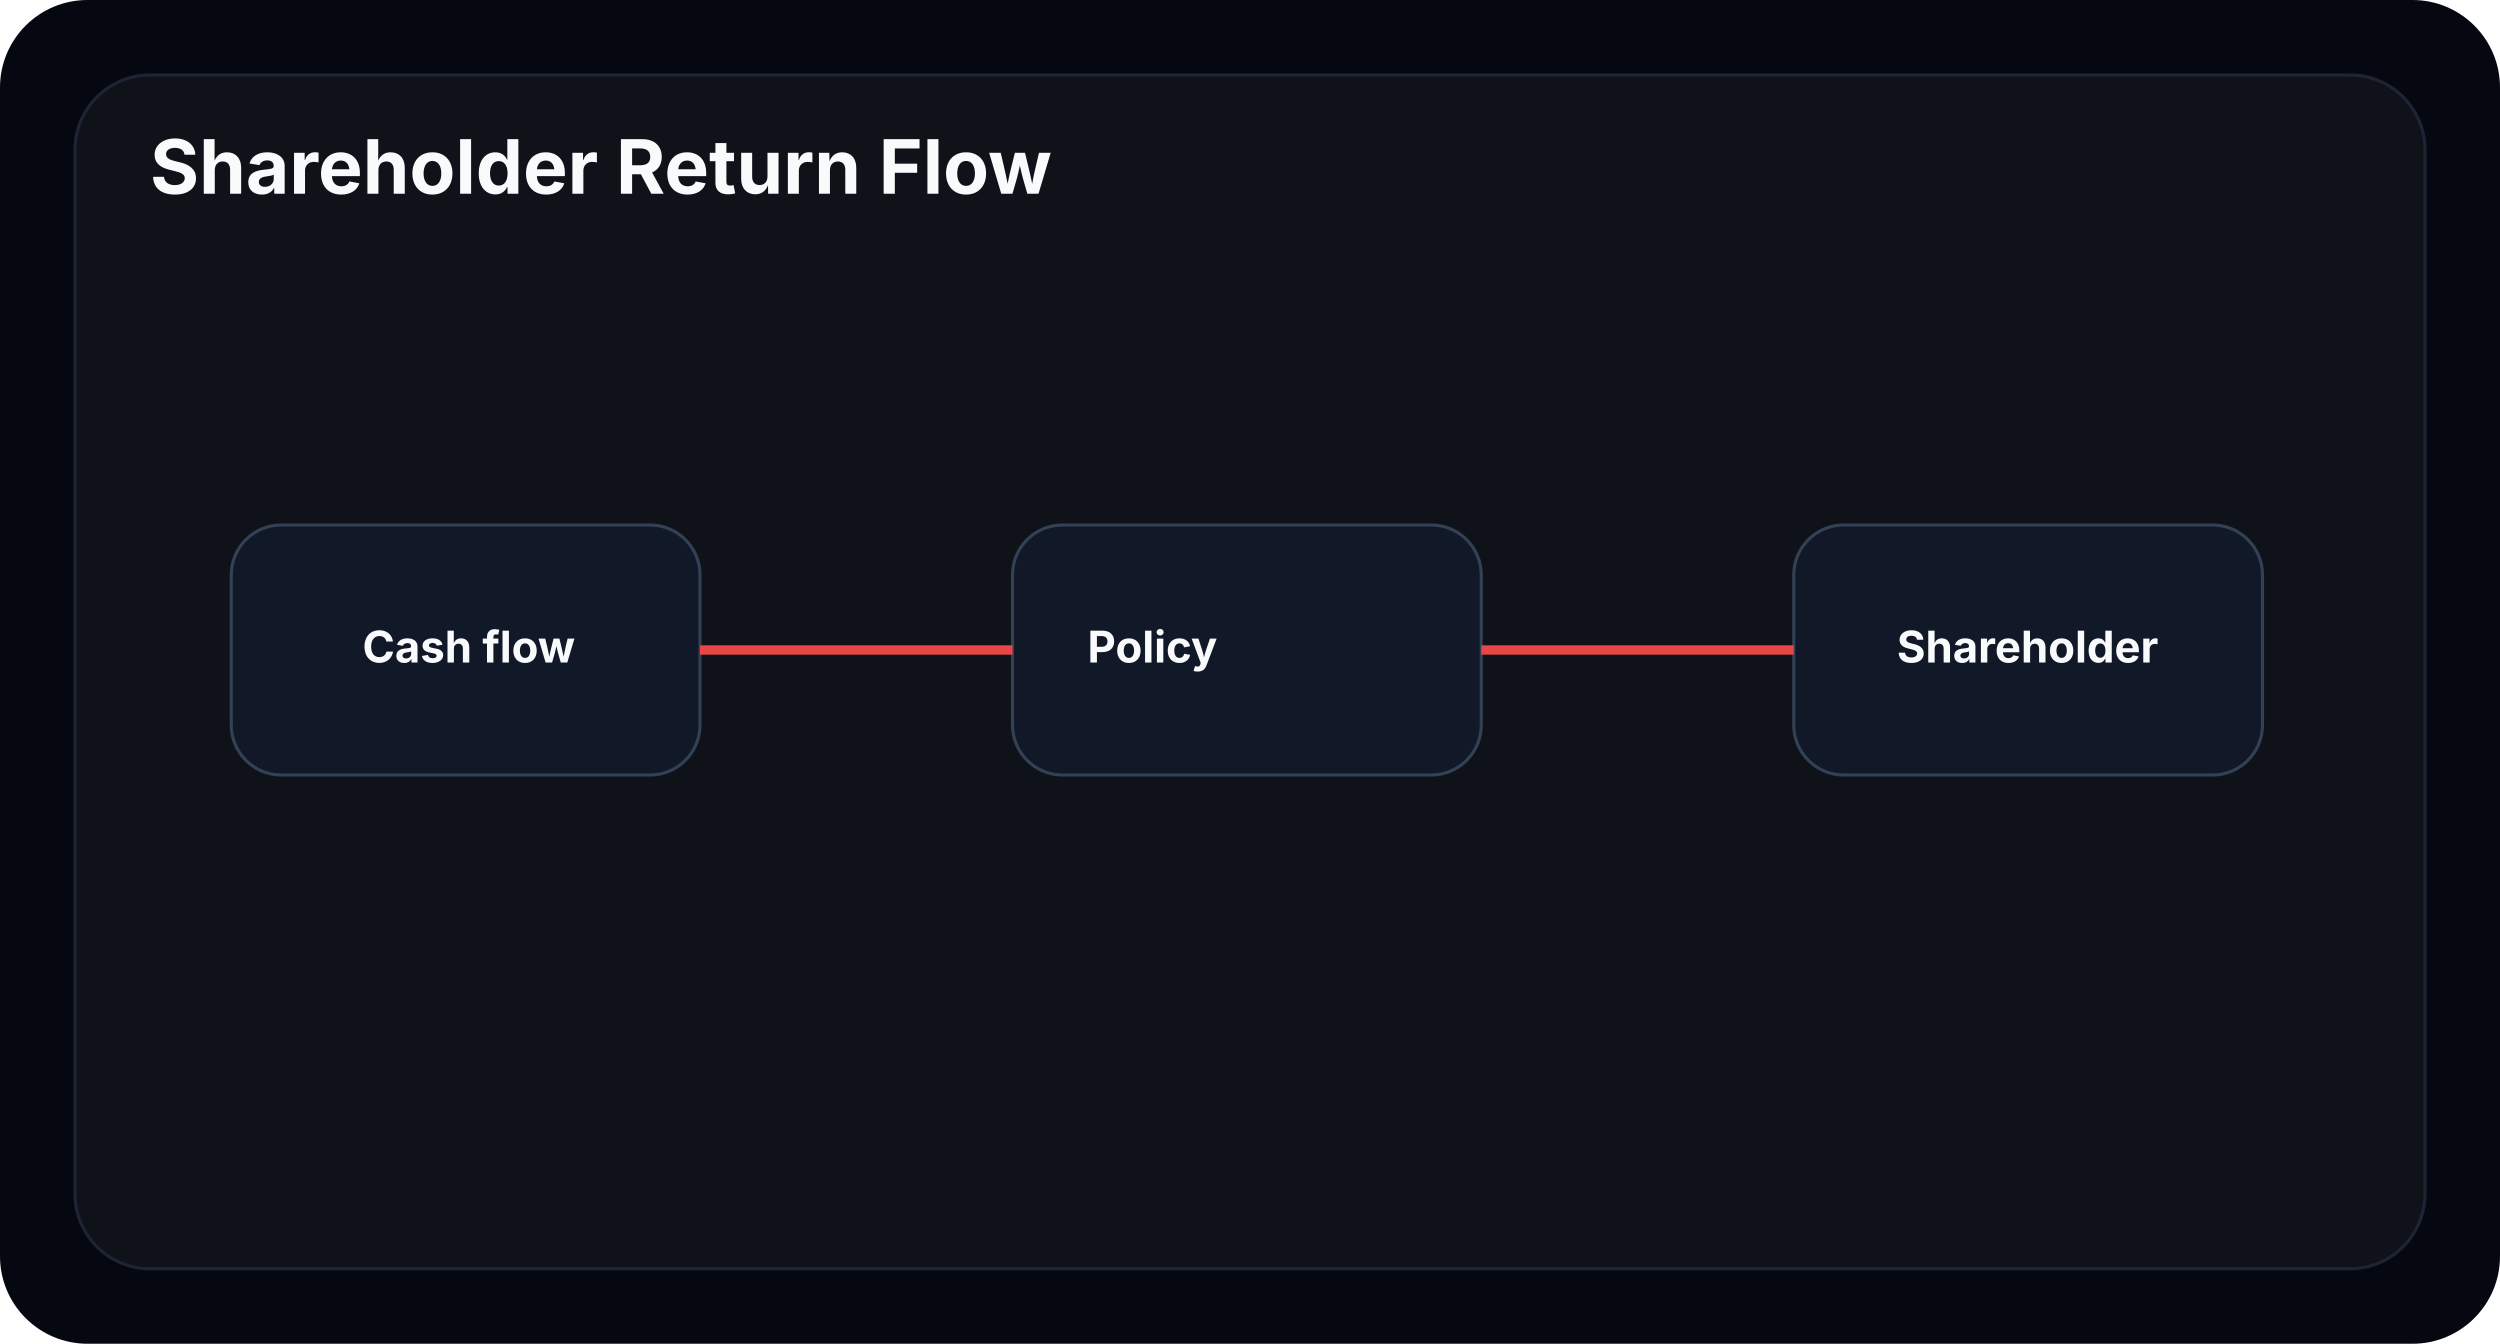
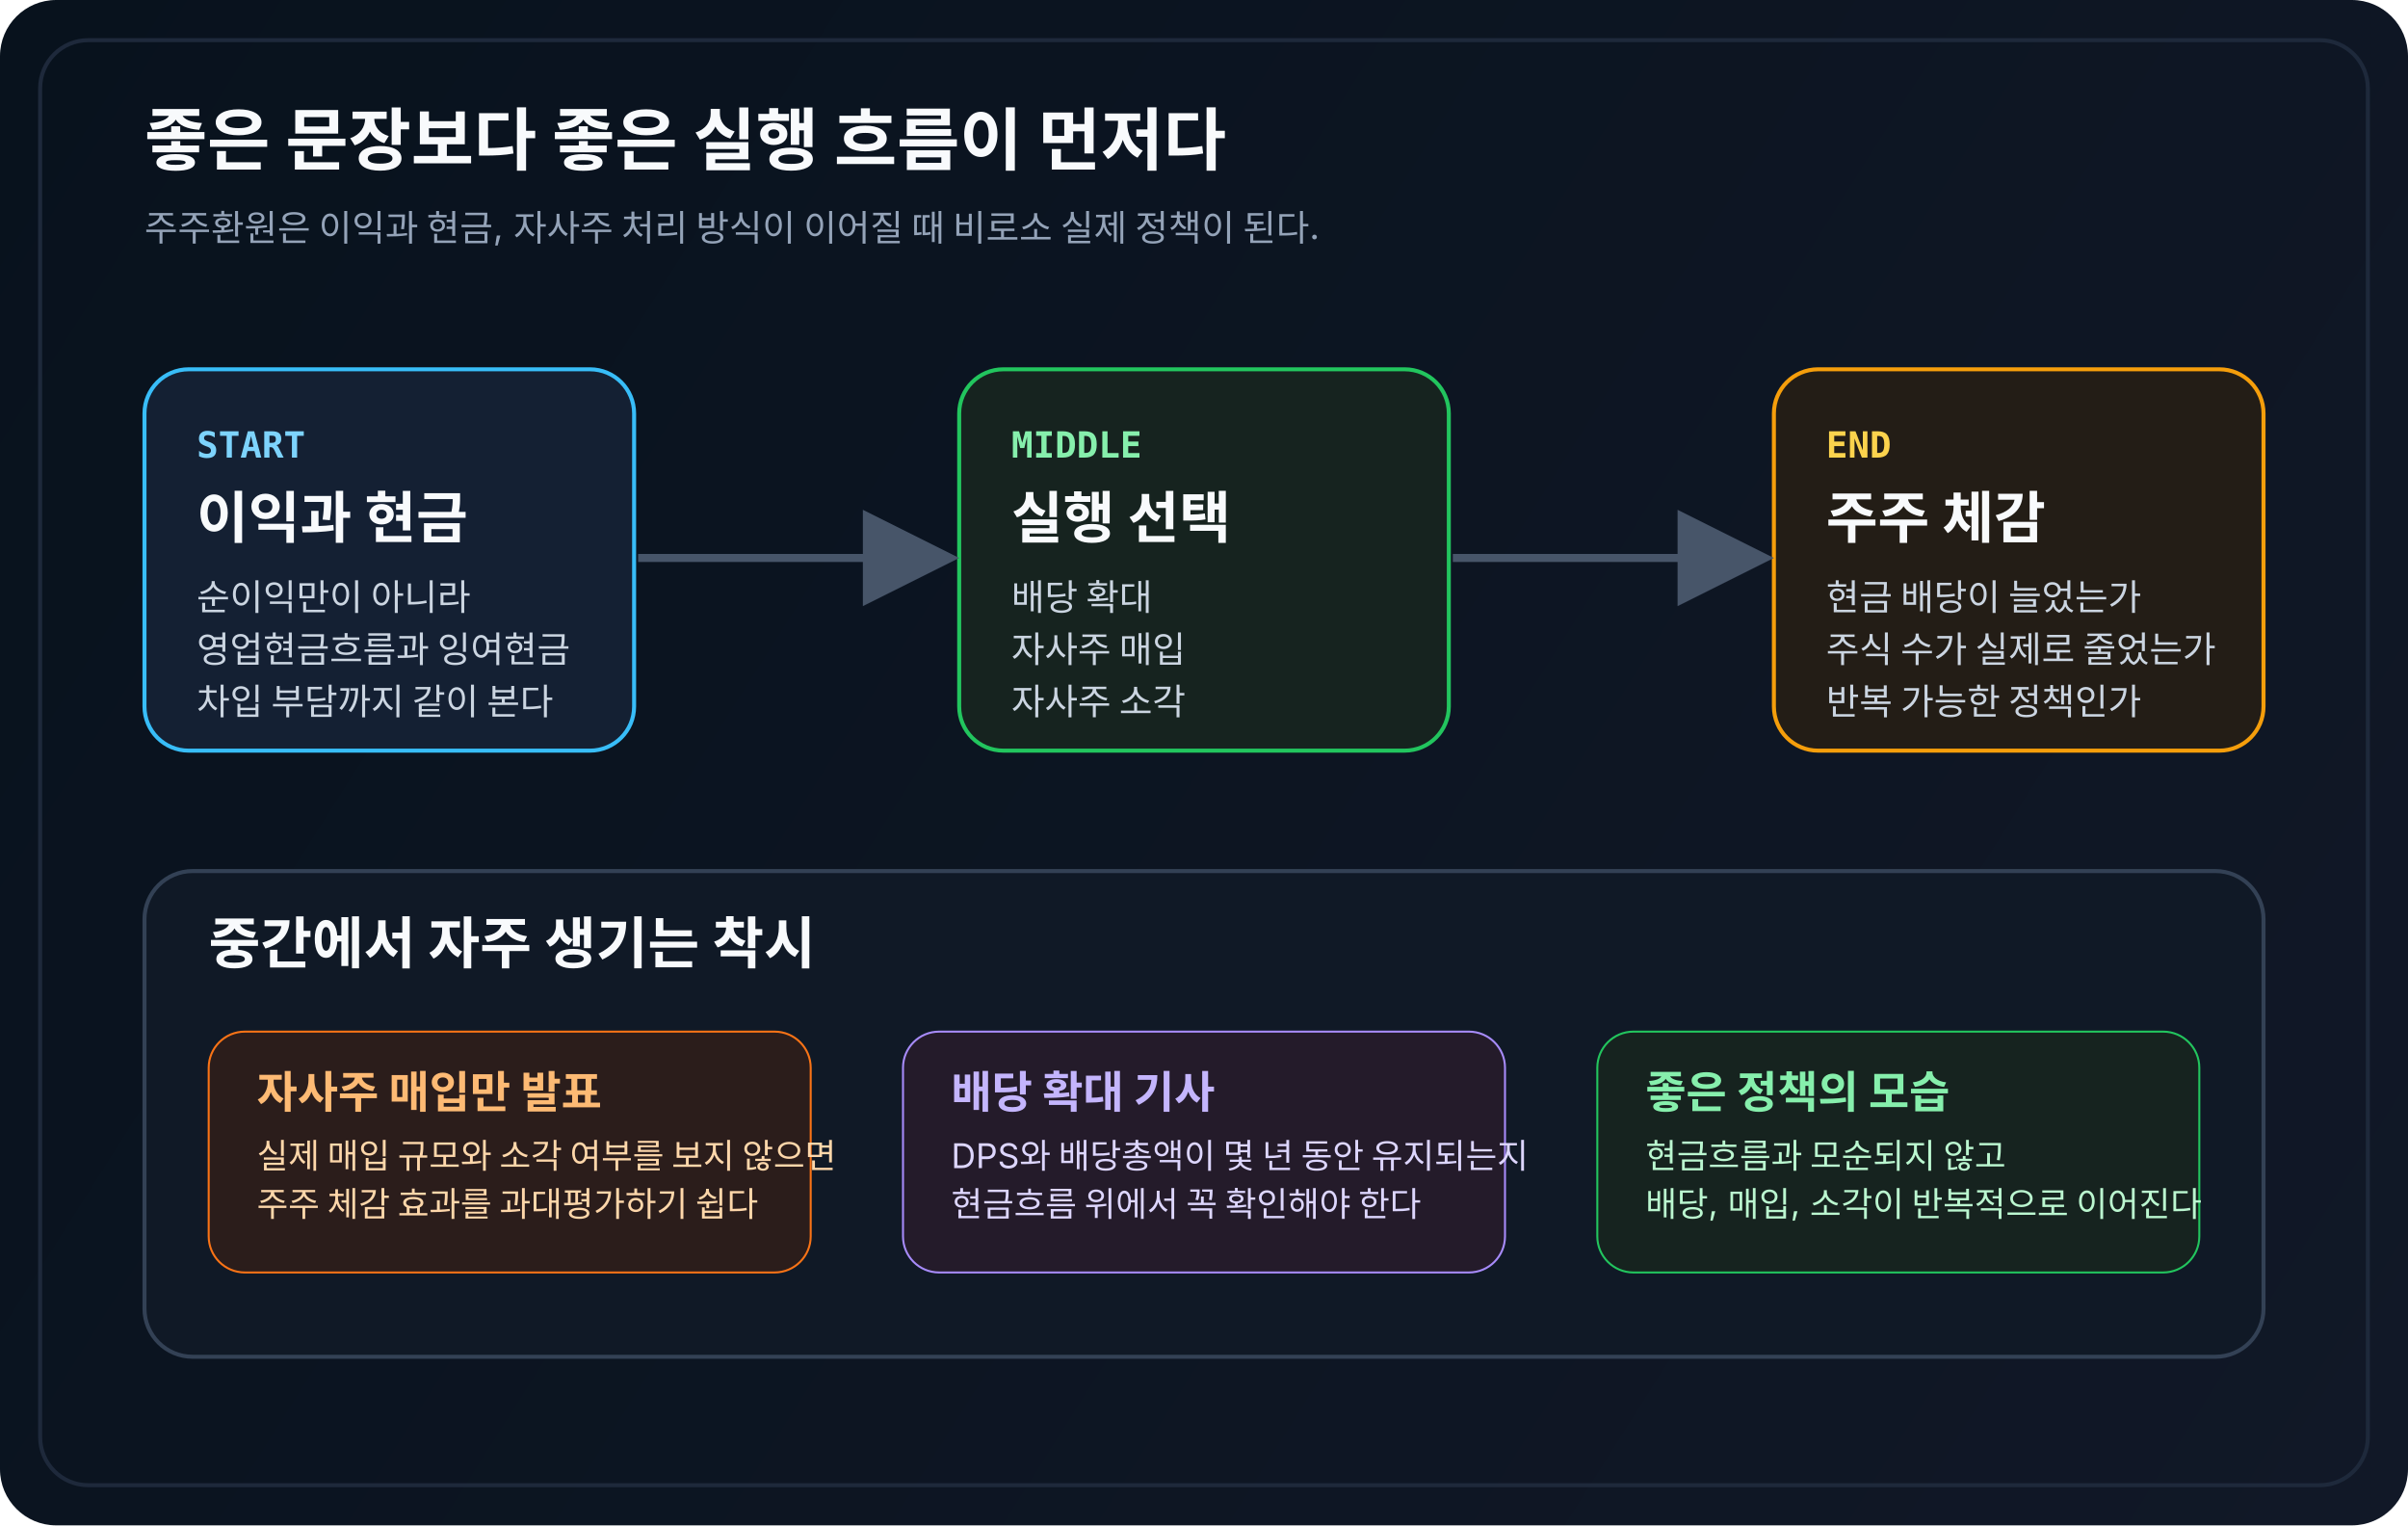
- <svg xmlns="http://www.w3.org/2000/svg" width="800" height="430" viewBox="0 0 800 430" fill="none">
-   <rect width="800" height="430" rx="28" fill="#050811" />
-   <rect x="24" y="24" width="752" height="382" rx="24" fill="#0f1219" stroke="#1e2433" />
-   <text x="48" y="62" fill="#f8fafc" font-size="24" font-weight="700" font-family="Inter,system-ui,sans-serif">Shareholder Return Flow</text>
-   <rect x="74" y="168" width="150" height="80" rx="16" fill="#111827" stroke="#334155" />
-   <text x="116" y="212" fill="#f8fafc" font-size="14" font-weight="700" font-family="Inter,system-ui,sans-serif">Cash flow</text>
-   <rect x="324" y="168" width="150" height="80" rx="16" fill="#111827" stroke="#334155" />
-   <text x="348" y="212" fill="#f8fafc" font-size="14" font-weight="700" font-family="Inter,system-ui,sans-serif">Policy</text>
-   <rect x="574" y="168" width="150" height="80" rx="16" fill="#111827" stroke="#334155" />
-   <text x="607" y="212" fill="#f8fafc" font-size="14" font-weight="700" font-family="Inter,system-ui,sans-serif">Shareholder</text>
-   <path d="M224 208H324M474 208H574" stroke="#ea4647" stroke-width="3" />
+ <svg xmlns="http://www.w3.org/2000/svg" viewBox="0 0 1200 760" fill="none" role="img" aria-labelledby="title desc">
+   <defs>
+     <linearGradient id="bg024a" x1="0" y1="0" x2="1200" y2="760" gradientUnits="userSpaceOnUse">
+       <stop offset="0%" stop-color="#08121d" />
+       <stop offset="100%" stop-color="#111827" />
+     </linearGradient>
+     <marker id="arrow024a" markerWidth="12" markerHeight="12" refX="9" refY="6" orient="auto">
+       <path d="M0 0L12 6L0 12Z" fill="#475569" />
+     </marker>
+   </defs>
+   <rect width="1200" height="760" rx="28" fill="url(#bg024a)" />
+   <rect x="20" y="20" width="1160" height="720" rx="24" stroke="#1e293b" stroke-width="2" />
+   <text x="72" y="82" fill="#f8fafc" font-family="Pretendard, Inter, sans-serif" font-size="34" font-weight="700">좋은 문장보다 좋은 실행 흐름이 먼저다</text>
+   <text x="72" y="120" fill="#94a3b8" font-family="Pretendard, Inter, sans-serif" font-size="18">주주환원은 이익과 현금, 자사주 처리 방식이 이어질 때 비로소 실제 정책이 된다.</text>
+   <rect x="72" y="184" width="244" height="190" rx="22" fill="#142033" stroke="#38bdf8" stroke-width="2" />
+   <text x="98" y="228" fill="#7dd3fc" font-family="JetBrains Mono, monospace" font-size="18" font-weight="700">START</text>
+   <text x="98" y="268" fill="#f8fafc" font-family="Pretendard, Inter, sans-serif" font-size="28" font-weight="700">이익과 현금</text>
+   <text x="98" y="304" fill="#cbd5e1" font-family="Pretendard, Inter, sans-serif" font-size="18">순이익만이 아니라</text>
+   <text x="98" y="330" fill="#cbd5e1" font-family="Pretendard, Inter, sans-serif" font-size="18">영업현금흐름과 잉여현금</text>
+   <text x="98" y="356" fill="#cbd5e1" font-family="Pretendard, Inter, sans-serif" font-size="18">차입 부담까지 같이 본다</text>
+   <rect x="478" y="184" width="244" height="190" rx="22" fill="#16231f" stroke="#22c55e" stroke-width="2" />
+   <text x="504" y="228" fill="#86efac" font-family="JetBrains Mono, monospace" font-size="18" font-weight="700">MIDDLE</text>
+   <text x="504" y="268" fill="#f8fafc" font-family="Pretendard, Inter, sans-serif" font-size="28" font-weight="700">실행 선택</text>
+   <text x="504" y="304" fill="#cbd5e1" font-family="Pretendard, Inter, sans-serif" font-size="18">배당 확대</text>
+   <text x="504" y="330" fill="#cbd5e1" font-family="Pretendard, Inter, sans-serif" font-size="18">자사주 매입</text>
+   <text x="504" y="356" fill="#cbd5e1" font-family="Pretendard, Inter, sans-serif" font-size="18">자사주 소각</text>
+   <rect x="884" y="184" width="244" height="190" rx="22" fill="#231d16" stroke="#f59e0b" stroke-width="2" />
+   <text x="910" y="228" fill="#fcd34d" font-family="JetBrains Mono, monospace" font-size="18" font-weight="700">END</text>
+   <text x="910" y="268" fill="#f8fafc" font-family="Pretendard, Inter, sans-serif" font-size="28" font-weight="700">주주 체감</text>
+   <text x="910" y="304" fill="#cbd5e1" font-family="Pretendard, Inter, sans-serif" font-size="18">현금 배당이 늘었는가</text>
+   <text x="910" y="330" fill="#cbd5e1" font-family="Pretendard, Inter, sans-serif" font-size="18">주식 수가 실제로 줄었는가</text>
+   <text x="910" y="356" fill="#cbd5e1" font-family="Pretendard, Inter, sans-serif" font-size="18">반복 가능한 정책인가</text>
+   <path d="M318 278H466" stroke="#475569" stroke-width="4" marker-end="url(#arrow024a)" />
+   <path d="M724 278H872" stroke="#475569" stroke-width="4" marker-end="url(#arrow024a)" />
+   <rect x="72" y="434" width="1056" height="242" rx="24" fill="#101926" stroke="#334155" stroke-width="2" />
+   <text x="104" y="480" fill="#f8fafc" font-family="Pretendard, Inter, sans-serif" font-size="28" font-weight="700">중간에서 자주 생기는 착시</text>
+   <rect x="104" y="514" width="300" height="120" rx="18" fill="#2b1d1b" stroke="#f97316" />
+   <text x="128" y="552" fill="#fdba74" font-family="Pretendard, Inter, sans-serif" font-size="22" font-weight="700">자사주 매입만 발표</text>
+   <text x="128" y="582" fill="#fed7aa" font-family="Pretendard, Inter, sans-serif" font-size="17">실제 매입 규모와 소각 여부를 보지 않으면</text>
+   <text x="128" y="606" fill="#fed7aa" font-family="Pretendard, Inter, sans-serif" font-size="17">주주 체감 효과를 과대평가하기 쉽다</text>
+   <rect x="450" y="514" width="300" height="120" rx="18" fill="#241b2a" stroke="#a78bfa" />
+   <text x="474" y="552" fill="#c4b5fd" font-family="Pretendard, Inter, sans-serif" font-size="22" font-weight="700">배당 확대 기사</text>
+   <text x="474" y="582" fill="#ddd6fe" font-family="Pretendard, Inter, sans-serif" font-size="17">DPS와 배당총액이 몇 년 동안 유지되는지</text>
+   <text x="474" y="606" fill="#ddd6fe" font-family="Pretendard, Inter, sans-serif" font-size="17">현금흐름 위에서 꼭 확인해야 한다</text>
+   <rect x="796" y="514" width="300" height="120" rx="18" fill="#16231f" stroke="#22c55e" />
+   <text x="820" y="552" fill="#86efac" font-family="Pretendard, Inter, sans-serif" font-size="22" font-weight="700">좋은 정책의 모습</text>
+   <text x="820" y="582" fill="#bbf7d0" font-family="Pretendard, Inter, sans-serif" font-size="17">현금흐름과 모순되지 않고</text>
+   <text x="820" y="606" fill="#bbf7d0" font-family="Pretendard, Inter, sans-serif" font-size="17">배당, 매입, 소각이 반복적으로 이어진다</text>
</svg>
